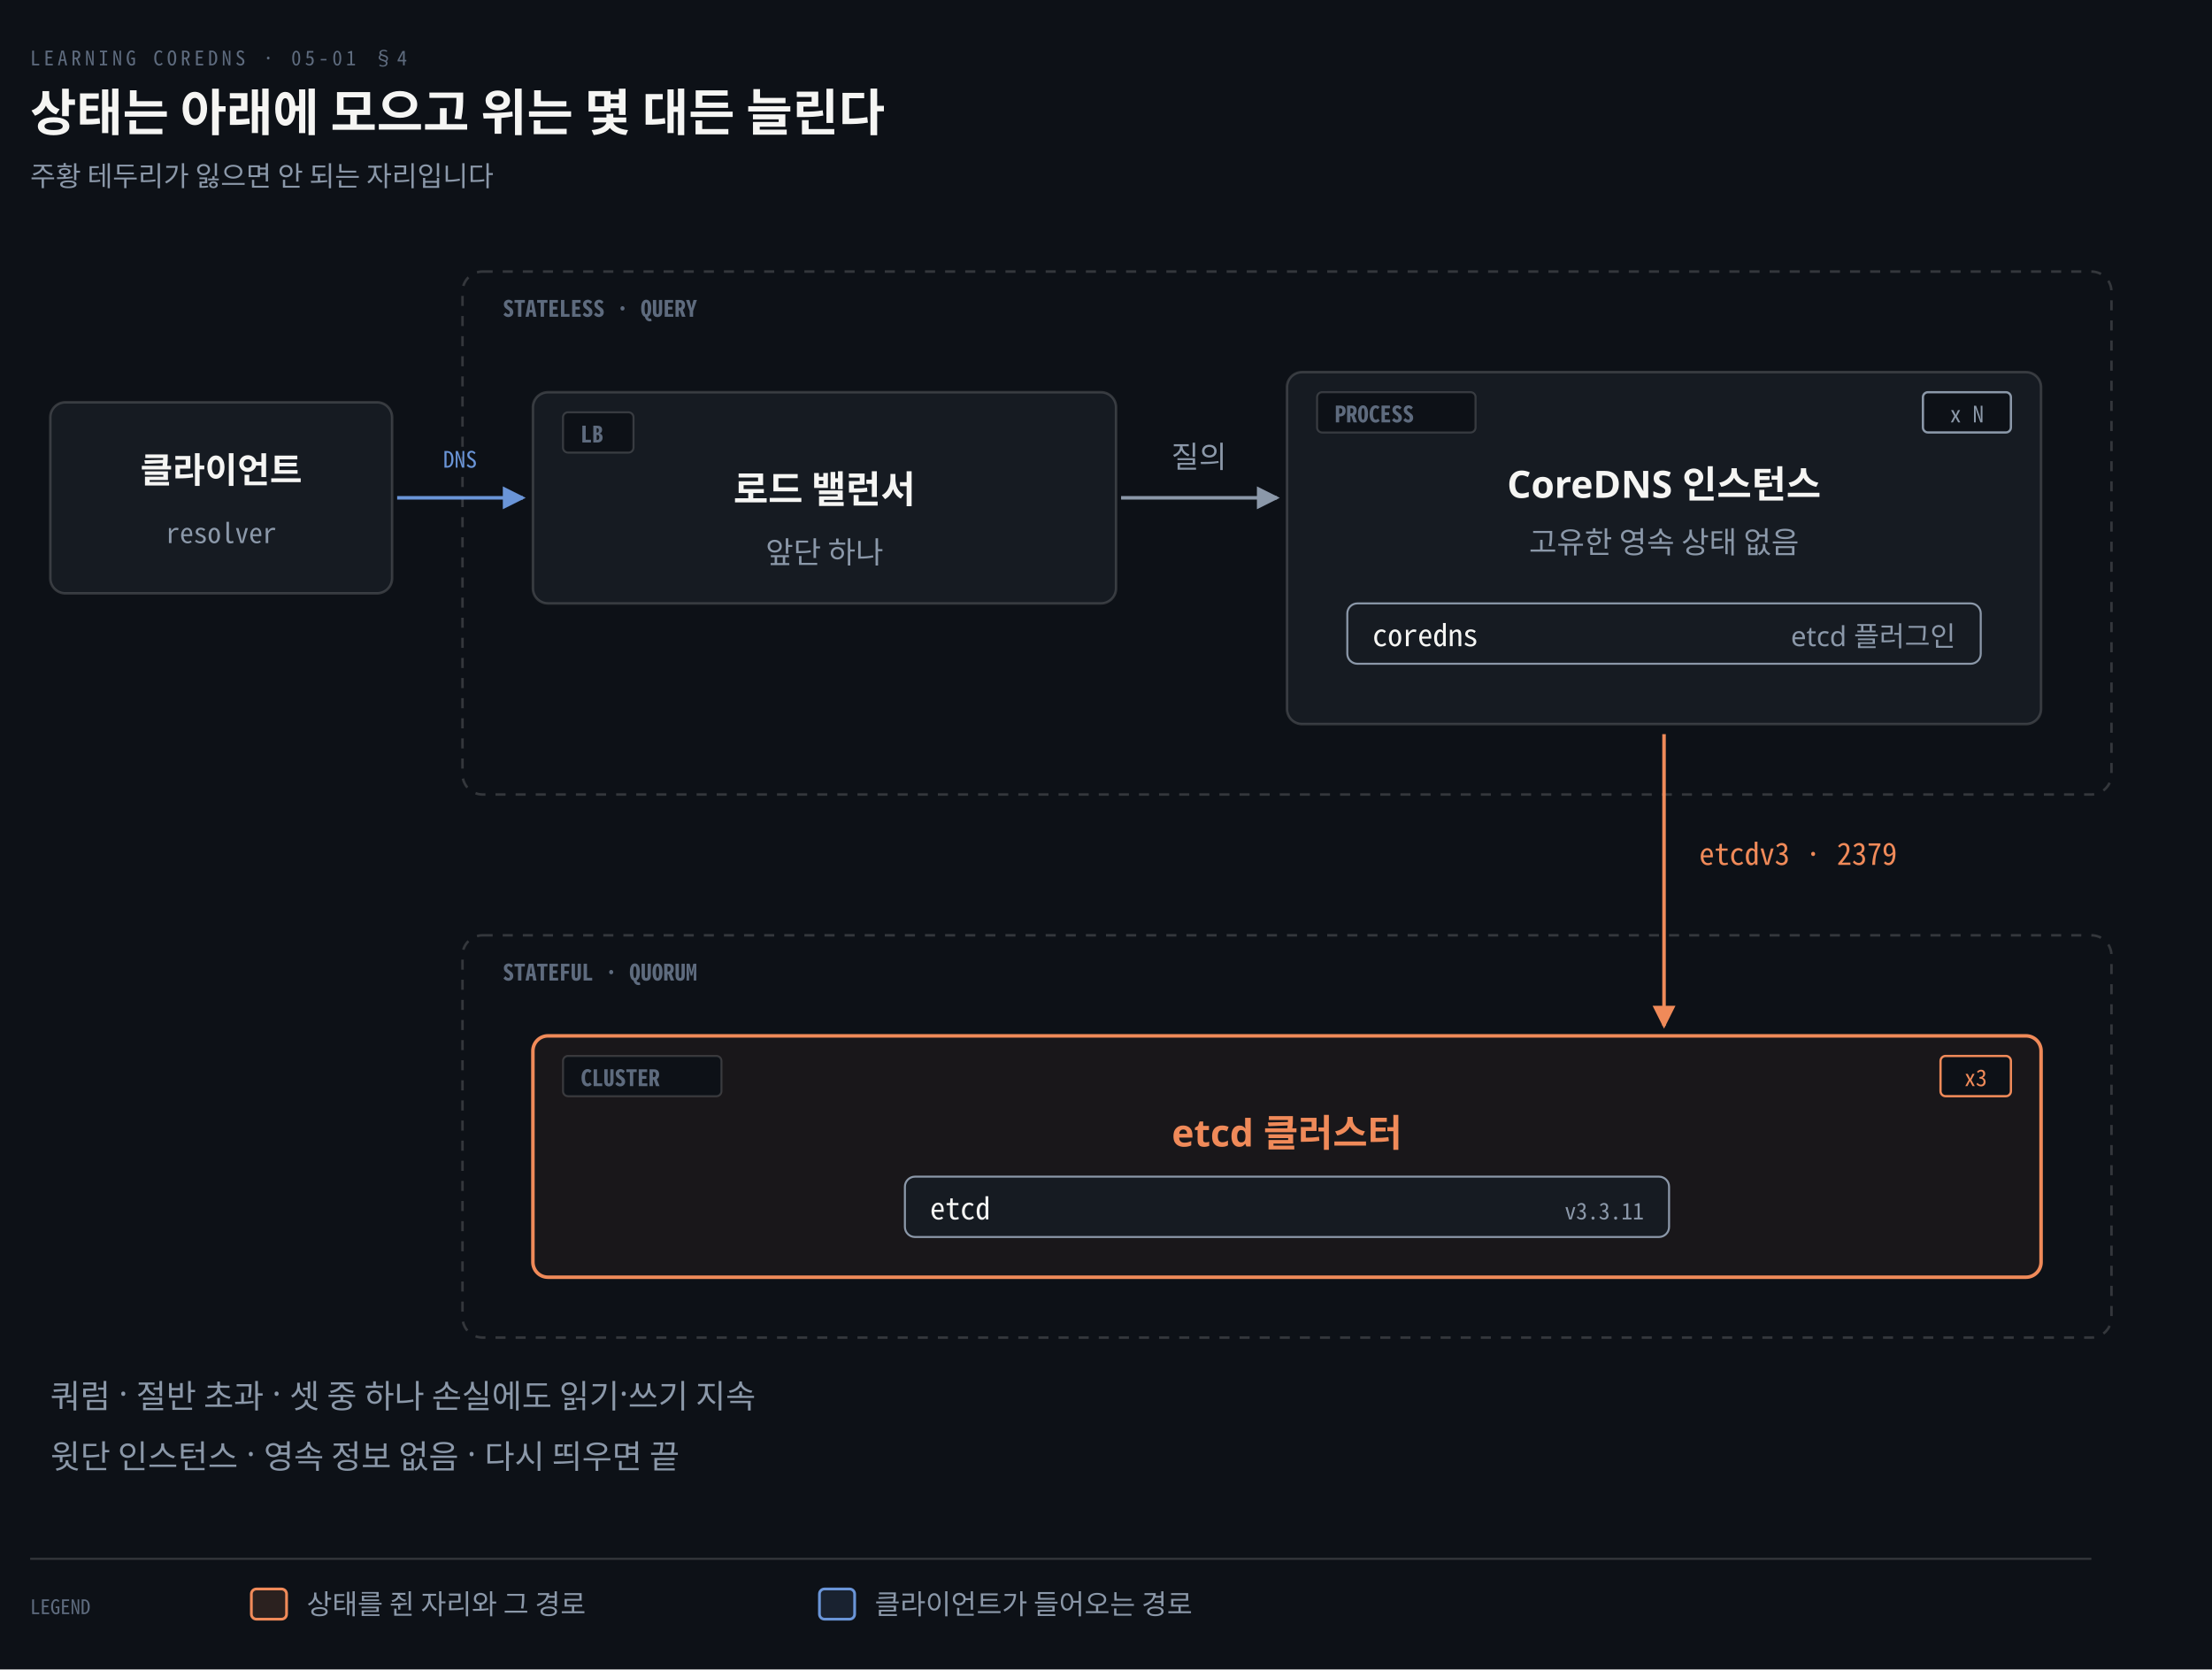
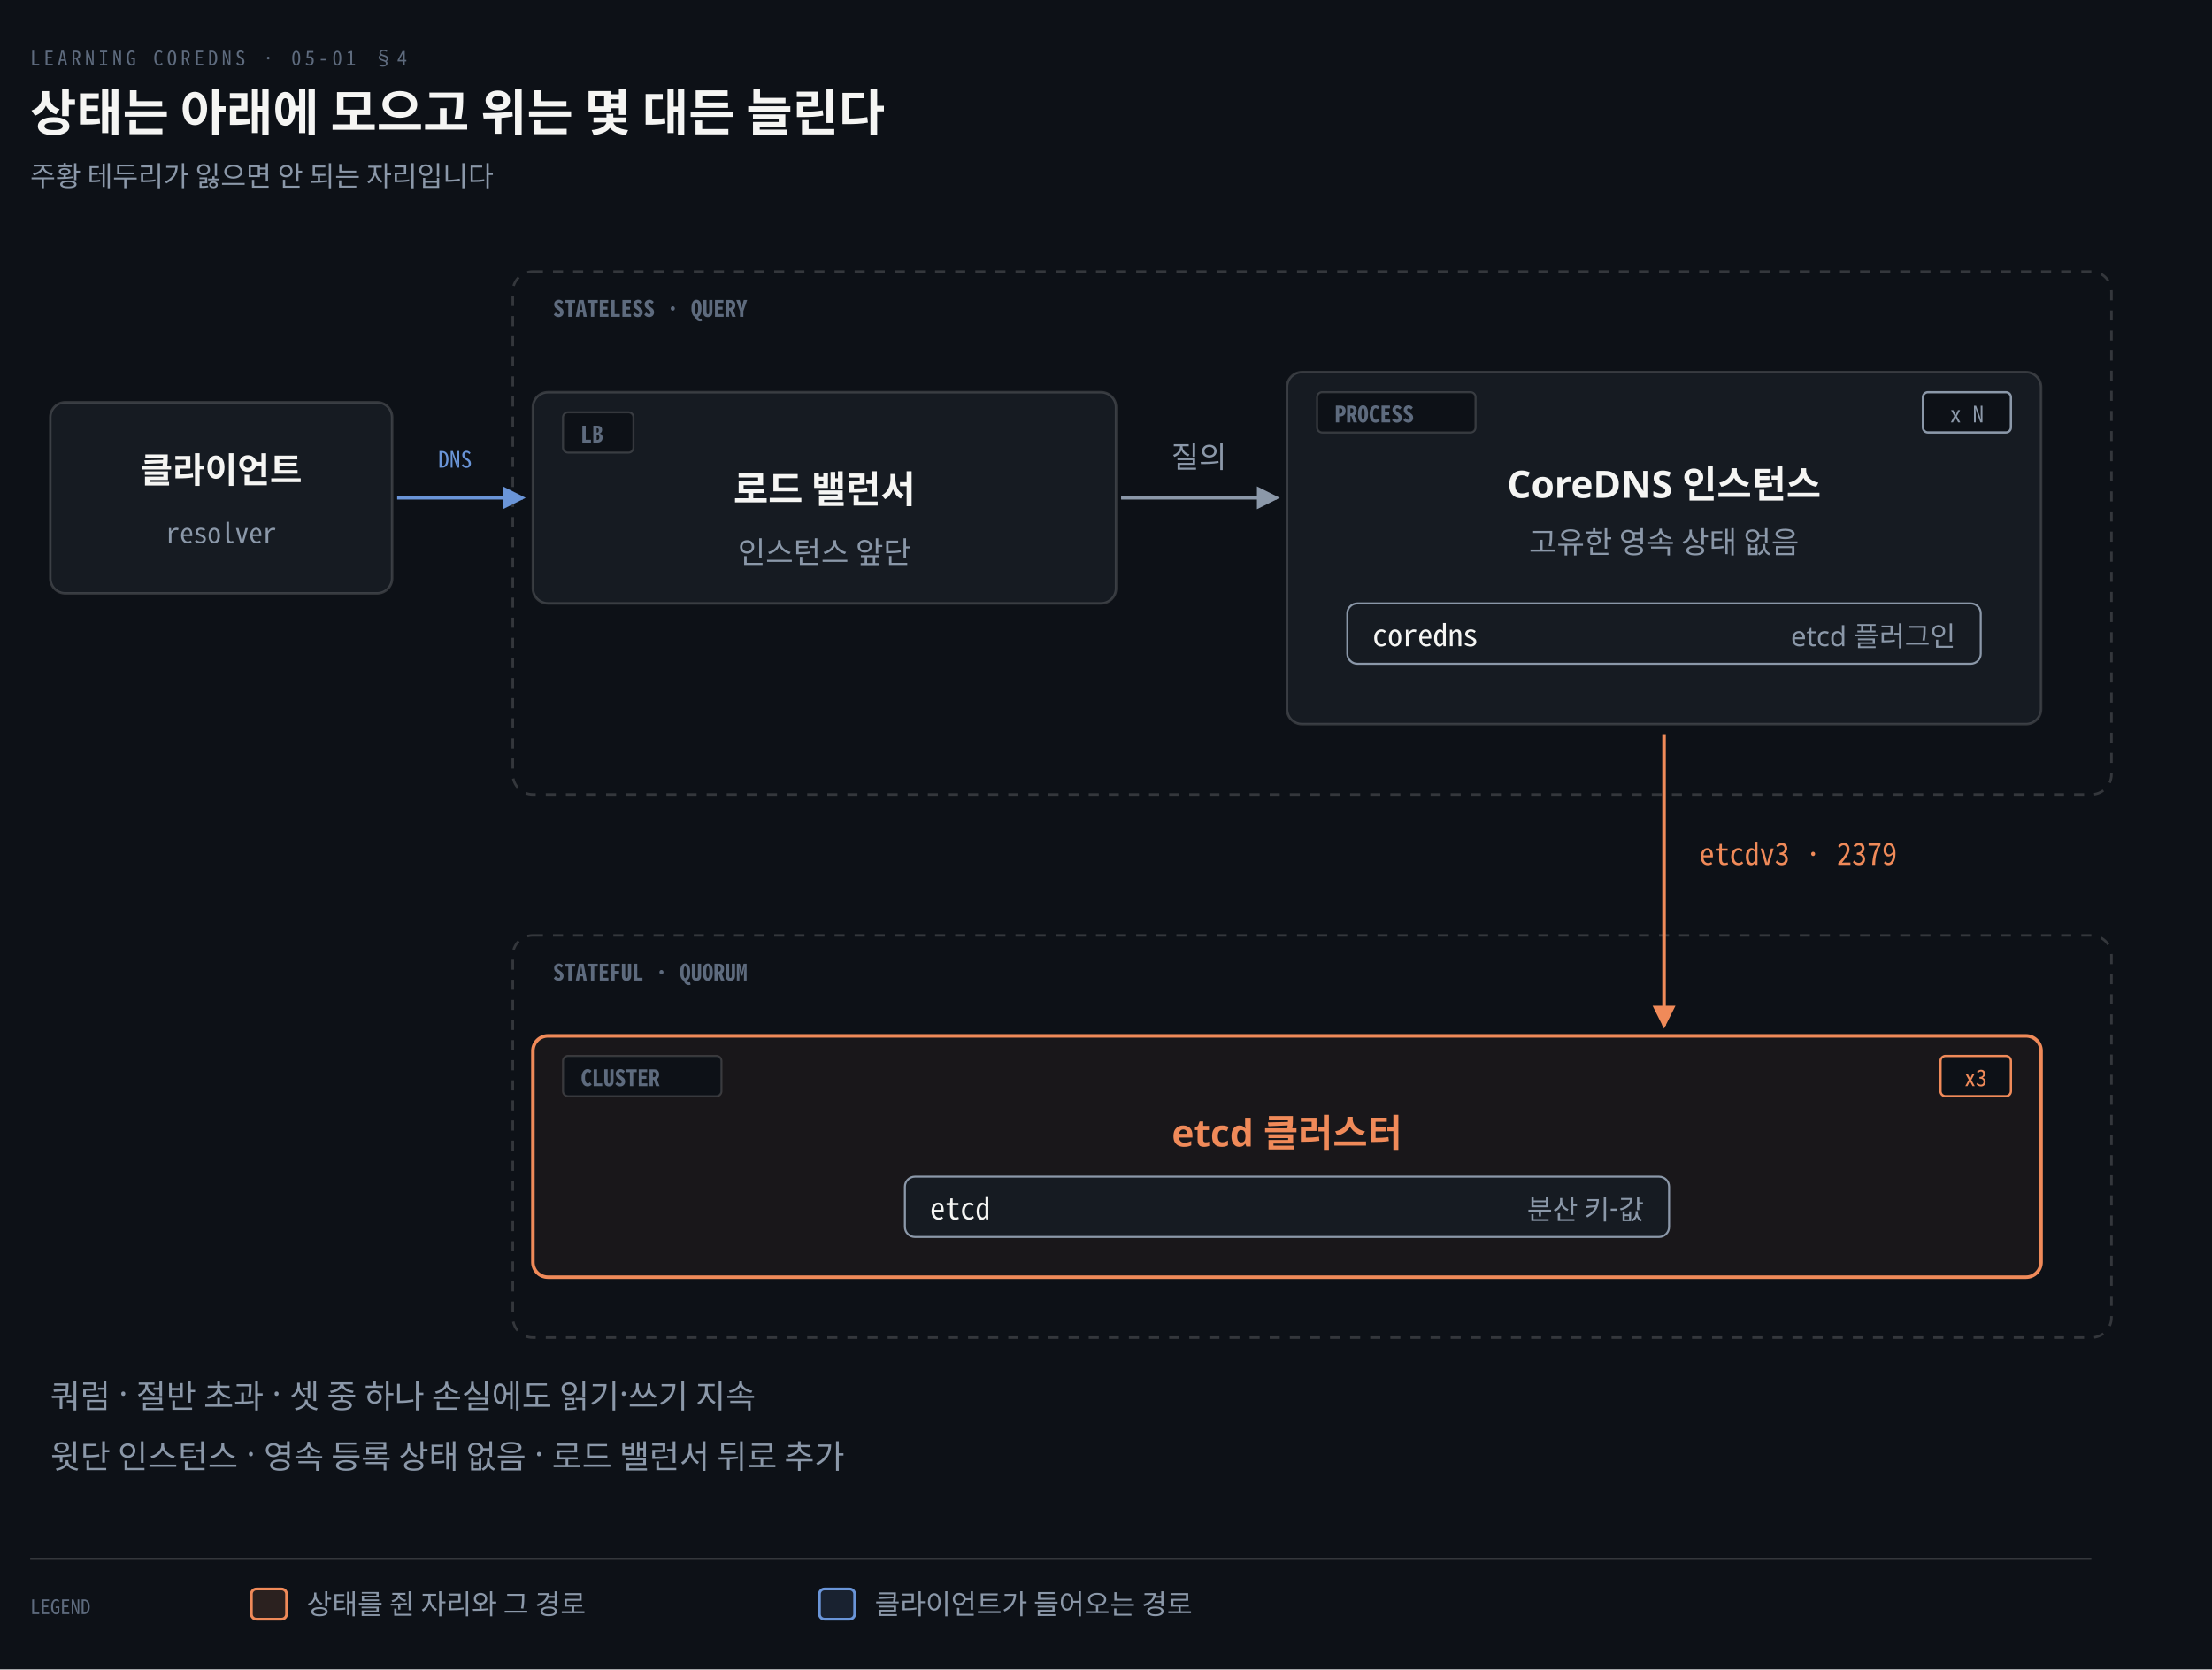
<svg xmlns="http://www.w3.org/2000/svg" viewBox="0 0 880 664" width="100%" role="img" aria-labelledby="dt dd">
  <defs>
    <marker id="ar" viewBox="0 0 8 8" refX="7" refY="4" markerWidth="6.5" markerHeight="6.5" orient="auto">
      <path d="M0 0 L8 4 L0 8 z" fill="#8B98A9" />
    </marker>
    <marker id="ok" viewBox="0 0 8 8" refX="7" refY="4" markerWidth="6.5" markerHeight="6.5" orient="auto">
      <path d="M0 0 L8 4 L0 8 z" fill="#3FB98C" />
    </marker>
    <marker id="warn" viewBox="0 0 8 8" refX="7" refY="4" markerWidth="6.5" markerHeight="6.5" orient="auto">
      <path d="M0 0 L8 4 L0 8 z" fill="#E3B341" />
    </marker>
    <marker id="bad" viewBox="0 0 8 8" refX="7" refY="4" markerWidth="6.5" markerHeight="6.5" orient="auto">
      <path d="M0 0 L8 4 L0 8 z" fill="#F0616D" />
    </marker>
    <marker id="info" viewBox="0 0 8 8" refX="7" refY="4" markerWidth="6.5" markerHeight="6.5" orient="auto">
      <path d="M0 0 L8 4 L0 8 z" fill="#6A95D8" />
    </marker>
    <marker id="acc" viewBox="0 0 8 8" refX="7" refY="4" markerWidth="6.5" markerHeight="6.5" orient="auto">
      <path d="M0 0 L8 4 L0 8 z" fill="#F08A59" />
    </marker>
    <marker id="soft" viewBox="0 0 8 8" refX="7" refY="4" markerWidth="6.5" markerHeight="6.5" orient="auto">
      <path d="M0 0 L8 4 L0 8 z" fill="#5E6B7E" />
    </marker>
  </defs>
  <rect width="880" height="664" fill="#0D1117" />
  <text x="12" y="26" font-family="'Geist Mono','Noto Sans Mono CJK KR',monospace" font-size="8" letter-spacing="0.18em" fill="#5E6B7E">LEARNING COREDNS · 05-01 §4</text>
  <text x="12" y="52" font-family="'Geist','Apple SD Gothic Neo','Noto Sans KR','Malgun Gothic',sans-serif" font-size="20" font-weight="600" fill="#F5F5F3">상태는 아래에 모으고 위는 몇 대든 늘린다</text>
  <text x="12" y="74" font-family="'Geist','Apple SD Gothic Neo','Noto Sans KR','Malgun Gothic',sans-serif" font-size="11" fill="#8B98A9">주황 테두리가 잃으면 안 되는 자리입니다</text>
-   <rect x="184" y="108" width="656" height="208" rx="8" fill="#0D1117" stroke="rgba(191,192,192,0.22)" stroke-width="1.0" stroke-dasharray="4 4" />
-   <text x="200" y="126" text-anchor="start" font-family="'Geist Mono','Noto Sans Mono CJK KR',monospace" font-size="9" font-weight="600" fill="#5E6B7E">STATELESS · QUERY</text>
-   <rect x="184" y="372" width="656" height="160" rx="8" fill="#0D1117" stroke="rgba(191,192,192,0.22)" stroke-width="1.0" stroke-dasharray="4 4" />
-   <text x="200" y="390" text-anchor="start" font-family="'Geist Mono','Noto Sans Mono CJK KR',monospace" font-size="9" font-weight="600" fill="#5E6B7E">STATEFUL · QUORUM</text>
+   <rect x="204" y="108" width="636" height="208" rx="8" fill="#0D1117" stroke="rgba(191,192,192,0.22)" stroke-width="1.0" stroke-dasharray="4 4" />
+   <text x="220" y="126" text-anchor="start" font-family="'Geist Mono','Noto Sans Mono CJK KR',monospace" font-size="9" font-weight="600" fill="#5E6B7E">STATELESS · QUERY</text>
+   <rect x="204" y="372" width="636" height="160" rx="8" fill="#0D1117" stroke="rgba(191,192,192,0.22)" stroke-width="1.0" stroke-dasharray="4 4" />
+   <text x="220" y="390" text-anchor="start" font-family="'Geist Mono','Noto Sans Mono CJK KR',monospace" font-size="9" font-weight="600" fill="#5E6B7E">STATEFUL · QUORUM</text>
  <rect x="20" y="160" width="136" height="76" rx="6" fill="#161B22" stroke="rgba(191,192,192,0.22)" stroke-width="1.0" />
  <text x="88" y="192" text-anchor="middle" font-family="'Geist','Apple SD Gothic Neo','Noto Sans KR','Malgun Gothic',sans-serif" font-size="14" font-weight="600" fill="#F5F5F3">클라이언트</text>
  <text x="88" y="216" text-anchor="middle" font-family="'Geist Mono','Noto Sans Mono CJK KR',monospace" font-size="11" font-weight="400" fill="#8B98A9">resolver</text>
  <rect x="212" y="156" width="232" height="84" rx="6" fill="#161B22" stroke="rgba(191,192,192,0.22)" stroke-width="1.0" />
  <rect x="224" y="164" width="28" height="16" rx="2" fill="#0D1117" stroke="rgba(191,192,192,0.22)" stroke-width="0.8" />
  <text x="231" y="176" text-anchor="start" font-family="'Geist Mono','Noto Sans Mono CJK KR',monospace" font-size="9" font-weight="600" fill="#5E6B7E">LB</text>
  <text x="328" y="200" text-anchor="middle" font-family="'Geist','Apple SD Gothic Neo','Noto Sans KR','Malgun Gothic',sans-serif" font-size="15" font-weight="600" fill="#F5F5F3">로드 밸런서</text>
-   <text x="328" y="224" text-anchor="middle" font-family="'Geist','Apple SD Gothic Neo','Noto Sans KR','Malgun Gothic',sans-serif" font-size="12" font-weight="400" fill="#8B98A9">앞단 하나</text>
+   <text x="328" y="224" text-anchor="middle" font-family="'Geist','Apple SD Gothic Neo','Noto Sans KR','Malgun Gothic',sans-serif" font-size="12" font-weight="400" fill="#8B98A9">인스턴스 앞단</text>
  <rect x="512" y="148" width="300" height="140" rx="6" fill="#161B22" stroke="rgba(191,192,192,0.22)" stroke-width="1.0" />
  <rect x="524" y="156" width="63" height="16" rx="2" fill="#0D1117" stroke="rgba(191,192,192,0.22)" stroke-width="0.8" />
  <text x="531" y="168" text-anchor="start" font-family="'Geist Mono','Noto Sans Mono CJK KR',monospace" font-size="9" font-weight="600" fill="#5E6B7E">PROCESS</text>
  <rect x="765" y="156" width="35" height="16" rx="2" fill="#0D1117" stroke="#8B98A9" stroke-width="0.9" />
  <text x="782.5" y="168" text-anchor="middle" font-family="'Geist Mono','Noto Sans Mono CJK KR',monospace" font-size="9" font-weight="400" fill="#8B98A9">x N</text>
  <text x="662" y="198" text-anchor="middle" font-family="'Geist','Apple SD Gothic Neo','Noto Sans KR','Malgun Gothic',sans-serif" font-size="15" font-weight="600" fill="#F5F5F3">CoreDNS 인스턴스</text>
  <text x="662" y="220" text-anchor="middle" font-family="'Geist','Apple SD Gothic Neo','Noto Sans KR','Malgun Gothic',sans-serif" font-size="12" font-weight="400" fill="#8B98A9">고유한 영속 상태 없음</text>
  <rect x="536" y="240" width="252" height="24" rx="4" fill="#161B22" stroke="#8B98A9" stroke-width="0.8" />
  <text x="546" y="257" text-anchor="start" font-family="'Geist Mono','Noto Sans Mono CJK KR',monospace" font-size="12" font-weight="400" fill="#F5F5F3">coredns</text>
  <text x="778" y="257" text-anchor="end" font-family="'Geist','Apple SD Gothic Neo','Noto Sans KR','Malgun Gothic',sans-serif" font-size="11" font-weight="400" fill="#8B98A9">etcd 플러그인</text>
  <rect x="212" y="412" width="600" height="96" rx="6" fill="#F08A590E" stroke="#F08A59" stroke-width="1.4" />
  <rect x="224" y="420" width="63" height="16" rx="2" fill="#0D1117" stroke="rgba(191,192,192,0.22)" stroke-width="0.8" />
  <text x="231" y="432" text-anchor="start" font-family="'Geist Mono','Noto Sans Mono CJK KR',monospace" font-size="9" font-weight="600" fill="#5E6B7E">CLUSTER</text>
  <rect x="772" y="420" width="28" height="16" rx="2" fill="#0D1117" stroke="#F08A59" stroke-width="0.9" />
  <text x="786.0" y="432" text-anchor="middle" font-family="'Geist Mono','Noto Sans Mono CJK KR',monospace" font-size="9" font-weight="400" fill="#F08A59">x3</text>
  <text x="512" y="456" text-anchor="middle" font-family="'Geist','Apple SD Gothic Neo','Noto Sans KR','Malgun Gothic',sans-serif" font-size="15" font-weight="600" fill="#F08A59">etcd 클러스터</text>
  <rect x="360" y="468" width="304" height="24" rx="4" fill="#161B22" stroke="#8B98A9" stroke-width="0.8" />
  <text x="370" y="485" text-anchor="start" font-family="'Geist Mono','Noto Sans Mono CJK KR',monospace" font-size="12" font-weight="400" fill="#F5F5F3">etcd</text>
-   <text x="654" y="485" text-anchor="end" font-family="'Geist Mono','Noto Sans Mono CJK KR',monospace" font-size="9" font-weight="400" fill="#8B98A9">v3.3.11</text>
+   <text x="654" y="485" text-anchor="end" font-family="'Geist','Apple SD Gothic Neo','Noto Sans KR','Malgun Gothic',sans-serif" font-size="11" font-weight="400" fill="#8B98A9">분산 키-값</text>
  <path d="M 158 198 L 208 198" fill="none" stroke="#6A95D8" stroke-width="1.4" marker-end="url(#info)" />
-   <text x="183" y="186" text-anchor="middle" font-family="'Geist Mono','Noto Sans Mono CJK KR',monospace" font-size="9" font-weight="400" fill="#6A95D8">DNS</text>
+   <text x="181" y="186" text-anchor="middle" font-family="'Geist Mono','Noto Sans Mono CJK KR',monospace" font-size="9" font-weight="400" fill="#6A95D8">DNS</text>
  <path d="M 446 198 L 508 198" fill="none" stroke="#8B98A9" stroke-width="1.4" marker-end="url(#ar)" />
  <text x="477" y="186" text-anchor="middle" font-family="'Geist','Apple SD Gothic Neo','Noto Sans KR','Malgun Gothic',sans-serif" font-size="12" font-weight="400" fill="#8B98A9">질의</text>
  <path d="M 662 292 L 662 408" fill="none" stroke="#F08A59" stroke-width="1.4" marker-end="url(#acc)" />
  <text x="676" y="344" text-anchor="start" font-family="'Geist Mono','Noto Sans Mono CJK KR',monospace" font-size="12" font-weight="400" fill="#F08A59">etcdv3 · 2379</text>
  <text x="20" y="560" text-anchor="start" font-family="'Geist','Apple SD Gothic Neo','Noto Sans KR','Malgun Gothic',sans-serif" font-size="13" font-weight="400" fill="#8B98A9">쿼럼 · 절반 초과 · 셋 중 하나 손실에도 읽기·쓰기 지속</text>
-   <text x="20" y="584" text-anchor="start" font-family="'Geist','Apple SD Gothic Neo','Noto Sans KR','Malgun Gothic',sans-serif" font-size="13" font-weight="400" fill="#8B98A9">윗단 인스턴스 · 영속 정보 없음 · 다시 띄우면 끝</text>
+   <text x="20" y="584" text-anchor="start" font-family="'Geist','Apple SD Gothic Neo','Noto Sans KR','Malgun Gothic',sans-serif" font-size="13" font-weight="400" fill="#8B98A9">윗단 인스턴스 · 영속 등록 상태 없음 · 로드 밸런서 뒤로 추가</text>
  <line x1="12" y1="620" x2="832" y2="620" stroke="rgba(191,192,192,0.22)" stroke-width="0.8" />
  <text x="12" y="642" text-anchor="start" font-family="'Geist Mono','Noto Sans Mono CJK KR',monospace" font-size="8" font-weight="400" fill="#5E6B7E">LEGEND</text>
  <rect x="100" y="632" width="14" height="12" rx="2" fill="#F08A5922" stroke="#F08A59" stroke-width="1.1" />
  <text x="122" y="642" text-anchor="start" font-family="'Geist','Apple SD Gothic Neo','Noto Sans KR','Malgun Gothic',sans-serif" font-size="11" font-weight="400" fill="#8B98A9">상태를 쥔 자리와 그 경로</text>
  <rect x="326" y="632" width="14" height="12" rx="2" fill="#6A95D822" stroke="#6A95D8" stroke-width="1.1" />
  <text x="348" y="642" text-anchor="start" font-family="'Geist','Apple SD Gothic Neo','Noto Sans KR','Malgun Gothic',sans-serif" font-size="11" font-weight="400" fill="#8B98A9">클라이언트가 들어오는 경로</text>
</svg>
